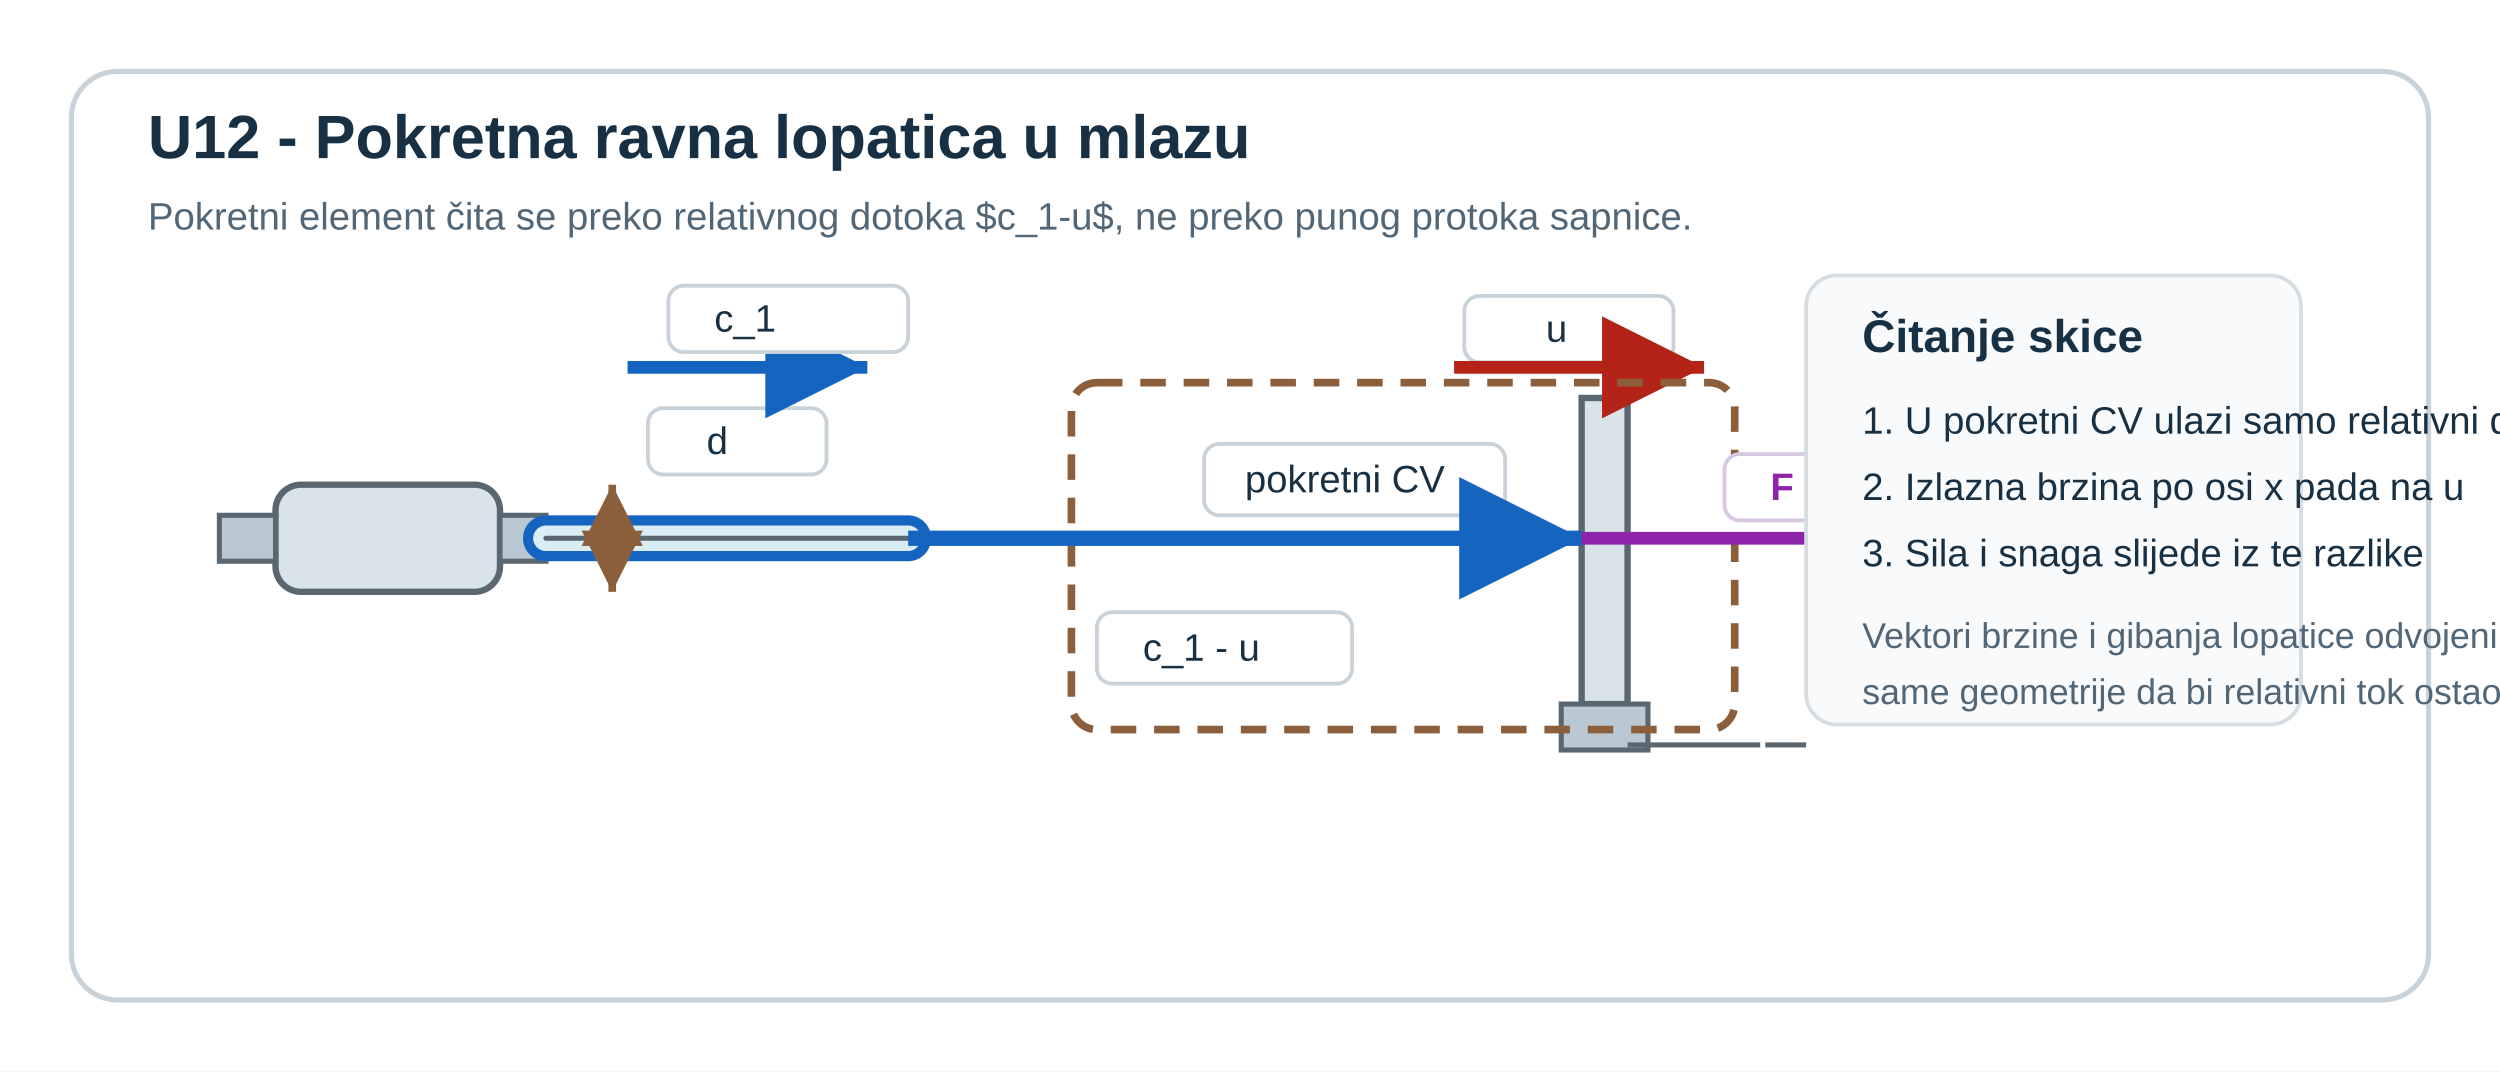
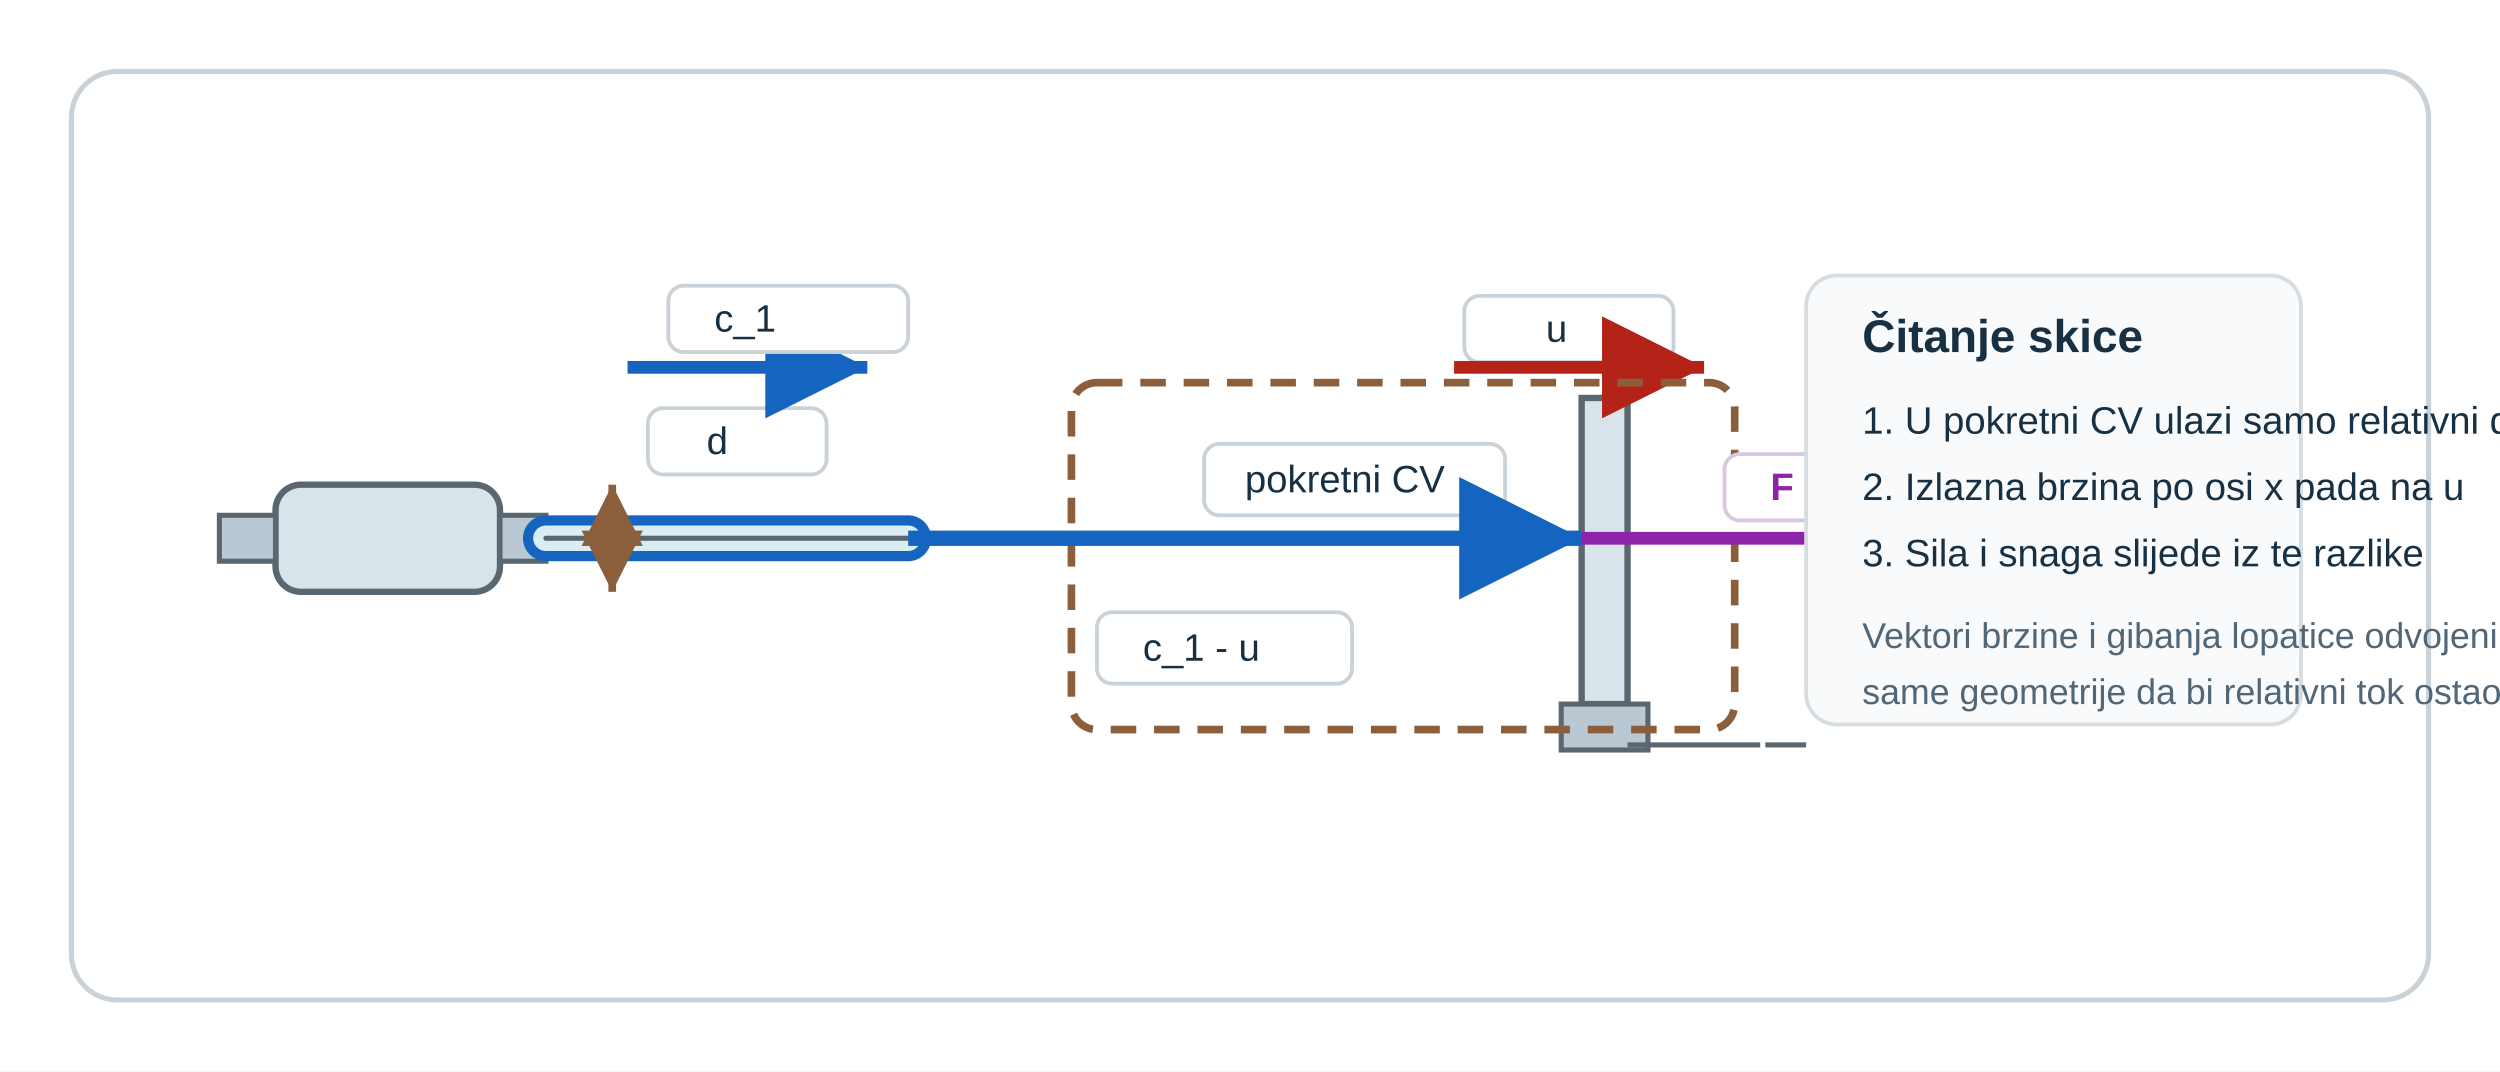
- <svg xmlns="http://www.w3.org/2000/svg" viewBox="0 0 980 420" role="img" aria-labelledby="title desc" preserveAspectRatio="xMidYMid meet" style="display:block;width:100%;max-width:980px;height:auto;">
+ <svg xmlns="http://www.w3.org/2000/svg" viewBox="0 0 980 420" role="img" aria-labelledby="u12v3pl_title u12v3pl_desc" preserveAspectRatio="xMidYMid meet" style="display:block;width:100%;max-width:980px;height:auto;">
  <rect width="980" height="420" fill="#ffffff" />
  <rect x="28" y="28" width="924" height="364" rx="18" fill="#ffffff" stroke="#c9d2d8" stroke-width="2" />
-   <text x="58" y="62" font-family="Segoe UI, Arial, sans-serif" font-size="24" font-weight="700" fill="#173043">U12 - Pokretna ravna lopatica u mlazu</text>
-   <text x="58" y="90" font-family="Segoe UI, Arial, sans-serif" font-size="15" fill="#516677">Pokretni element čita se preko relativnog dotoka $c_1-u$, ne preko punog protoka sapnice.</text>
  <rect x="108" y="190" width="88" height="42" rx="10" fill="#d9e3ea" stroke="#5b6770" stroke-width="2.5" />
  <rect x="86" y="202" width="22" height="18" fill="#b9c8d3" stroke="#5b6770" stroke-width="2" />
  <rect x="196" y="202" width="18" height="18" fill="#b9c8d3" stroke="#5b6770" stroke-width="2" />
  <line x1="214" y1="211" x2="356" y2="211" stroke="#1565c0" stroke-width="18" stroke-linecap="round" />
  <line x1="214" y1="211" x2="356" y2="211" stroke="#d9edf4" stroke-width="10" stroke-linecap="round" />
  <line x1="214" y1="211" x2="356" y2="211" stroke="#5b6770" stroke-width="2" stroke-linecap="round" />
  <rect x="254" y="160" width="70" height="26" rx="6" fill="#ffffff" stroke="#c9d2d8" stroke-width="1.5" />
-   <text x="277" y="178" font-family="Segoe UI, Arial, sans-serif" font-size="15" fill="#173043">d</text>
-   <line x1="240" y1="190" x2="240" y2="232" stroke="#8b5e3c" stroke-width="3" marker-start="url(#arrowBrown)" marker-end="url(#arrowBrown)" />
-   <line x1="246" y1="144" x2="340" y2="144" stroke="#1565c0" stroke-width="5" marker-end="url(#arrowBlue)" />
+   <text x="277" y="178" font-family="'Segoe UI',Arial,sans-serif" font-size="15" fill="#173043">d</text>
+   <line x1="240" y1="190" x2="240" y2="232" stroke="#8b5e3c" stroke-width="3" marker-start="url(#u12v3pl_arrowBrown)" marker-end="url(#u12v3pl_arrowBrown)" />
+   <line x1="246" y1="144" x2="340" y2="144" stroke="#1565c0" stroke-width="5" marker-end="url(#u12v3pl_arrowBlue)" />
  <rect x="262" y="112" width="94" height="26" rx="6" fill="#ffffff" stroke="#c9d2d8" stroke-width="1.5" />
-   <text x="280" y="130" font-family="Segoe UI, Arial, sans-serif" font-size="15" fill="#173043">c_1</text>
+   <text x="280" y="130" font-family="'Segoe UI',Arial,sans-serif" font-size="15" fill="#173043">c_1</text>
  <rect x="620" y="156" width="18" height="120" fill="#d9e3ea" stroke="#5b6770" stroke-width="2.5" />
  <rect x="612" y="276" width="34" height="18" fill="#b9c8d3" stroke="#5b6770" stroke-width="2" />
  <line x1="638" y1="292" x2="690" y2="292" stroke="#5b6770" stroke-width="2" />
  <line x1="692" y1="292" x2="708" y2="292" stroke="#5b6770" stroke-width="2" />
  <rect x="574" y="116" width="82" height="26" rx="6" fill="#ffffff" stroke="#c9d2d8" stroke-width="1.5" />
-   <text x="606" y="134" font-family="Segoe UI, Arial, sans-serif" font-size="15" fill="#173043">u</text>
-   <line x1="570" y1="144" x2="668" y2="144" stroke="#b42318" stroke-width="5" marker-end="url(#arrowRed)" />
+   <text x="606" y="134" font-family="'Segoe UI',Arial,sans-serif" font-size="15" fill="#173043">u</text>
+   <line x1="570" y1="144" x2="668" y2="144" stroke="#b42318" stroke-width="5" marker-end="url(#u12v3pl_arrowRed)" />
  <rect x="472" y="174" width="118" height="28" rx="6" fill="#ffffff" stroke="#c9d2d8" stroke-width="1.5" />
-   <text x="488" y="193" font-family="Segoe UI, Arial, sans-serif" font-size="15" fill="#173043">pokretni CV</text>
+   <text x="488" y="193" font-family="'Segoe UI',Arial,sans-serif" font-size="15" fill="#173043">pokretni CV</text>
  <rect x="420" y="150" width="260" height="136" rx="10" fill="none" stroke="#8b5e3c" stroke-width="3" stroke-dasharray="10 7" />
-   <line x1="356" y1="211" x2="620" y2="211" stroke="#1565c0" stroke-width="6" marker-end="url(#arrowBlue)" />
+   <line x1="356" y1="211" x2="620" y2="211" stroke="#1565c0" stroke-width="6" marker-end="url(#u12v3pl_arrowBlue)" />
  <rect x="430" y="240" width="100" height="28" rx="6" fill="#ffffff" stroke="#c9d2d8" stroke-width="1.5" />
-   <text x="448" y="259" font-family="Segoe UI, Arial, sans-serif" font-size="15" fill="#173043">c_1 - u</text>
-   <line x1="620" y1="211" x2="760" y2="211" stroke="#8e24aa" stroke-width="5" marker-end="url(#arrowMagenta)" />
+   <text x="448" y="259" font-family="'Segoe UI',Arial,sans-serif" font-size="15" fill="#173043">c_1 - u</text>
+   <line x1="620" y1="211" x2="760" y2="211" stroke="#8e24aa" stroke-width="5" marker-end="url(#u12v3pl_arrowMagenta)" />
  <rect x="676" y="178" width="66" height="26" rx="6" fill="#ffffff" stroke="#d8c7e2" stroke-width="1.5" />
-   <text x="694" y="196" font-family="Segoe UI, Arial, sans-serif" font-size="15" font-weight="700" fill="#8e24aa">F</text>
+   <text x="694" y="196" font-family="'Segoe UI',Arial,sans-serif" font-size="15" font-weight="700" fill="#8e24aa">F</text>
  <rect x="708" y="108" width="194" height="176" rx="12" fill="#f8fafb" stroke="#d6dde2" stroke-width="1.5" />
-   <text x="730" y="138" font-family="Segoe UI, Arial, sans-serif" font-size="18" font-weight="700" fill="#173043">Čitanje skice</text>
-   <text x="730" y="170" font-family="Segoe UI, Arial, sans-serif" font-size="15" fill="#173043">1. U pokretni CV ulazi samo relativni dotok</text>
-   <text x="730" y="196" font-family="Segoe UI, Arial, sans-serif" font-size="15" fill="#173043">2. Izlazna brzina po osi x pada na u</text>
-   <text x="730" y="222" font-family="Segoe UI, Arial, sans-serif" font-size="15" fill="#173043">3. Sila i snaga slijede iz te razlike</text>
-   <text x="730" y="254" font-family="Segoe UI, Arial, sans-serif" font-size="14" fill="#516677">Vektori brzine i gibanja lopatice odvojeni su od</text>
-   <text x="730" y="276" font-family="Segoe UI, Arial, sans-serif" font-size="14" fill="#516677">same geometrije da bi relativni tok ostao čitljiv.</text>
+   <text x="730" y="138" font-family="'Segoe UI',Arial,sans-serif" font-size="18" font-weight="700" fill="#173043">Čitanje skice</text>
+   <text x="730" y="170" font-family="'Segoe UI',Arial,sans-serif" font-size="15" fill="#173043">1. U pokretni CV ulazi samo relativni dotok</text>
+   <text x="730" y="196" font-family="'Segoe UI',Arial,sans-serif" font-size="15" fill="#173043">2. Izlazna brzina po osi x pada na u</text>
+   <text x="730" y="222" font-family="'Segoe UI',Arial,sans-serif" font-size="15" fill="#173043">3. Sila i snaga slijede iz te razlike</text>
+   <text x="730" y="254" font-family="'Segoe UI',Arial,sans-serif" font-size="14" fill="#516677">Vektori brzine i gibanja lopatice odvojeni su od</text>
+   <text x="730" y="276" font-family="'Segoe UI',Arial,sans-serif" font-size="14" fill="#516677">same geometrije da bi relativni tok ostao čitljiv.</text>
  <defs>
-     <marker id="arrowBlue" markerWidth="12" markerHeight="12" refX="8" refY="4" orient="auto">
+     <marker id="u12v3pl_arrowBlue" markerWidth="12" markerHeight="12" refX="8" refY="4" orient="auto">
      <path d="M0,0 L0,8 L8,4 z" fill="#1565c0" />
    </marker>
-     <marker id="arrowRed" markerWidth="12" markerHeight="12" refX="8" refY="4" orient="auto">
+     <marker id="u12v3pl_arrowRed" markerWidth="12" markerHeight="12" refX="8" refY="4" orient="auto">
      <path d="M0,0 L0,8 L8,4 z" fill="#b42318" />
    </marker>
-     <marker id="arrowMagenta" markerWidth="12" markerHeight="12" refX="8" refY="4" orient="auto">
+     <marker id="u12v3pl_arrowMagenta" markerWidth="12" markerHeight="12" refX="8" refY="4" orient="auto">
      <path d="M0,0 L0,8 L8,4 z" fill="#8e24aa" />
    </marker>
-     <marker id="arrowBrown" markerWidth="12" markerHeight="12" refX="8" refY="4" orient="auto-start-reverse">
+     <marker id="u12v3pl_arrowBrown" markerWidth="12" markerHeight="12" refX="8" refY="4" orient="auto-start-reverse">
      <path d="M0,0 L0,8 L8,4 z" fill="#8b5e3c" />
    </marker>
  </defs>
</svg>
